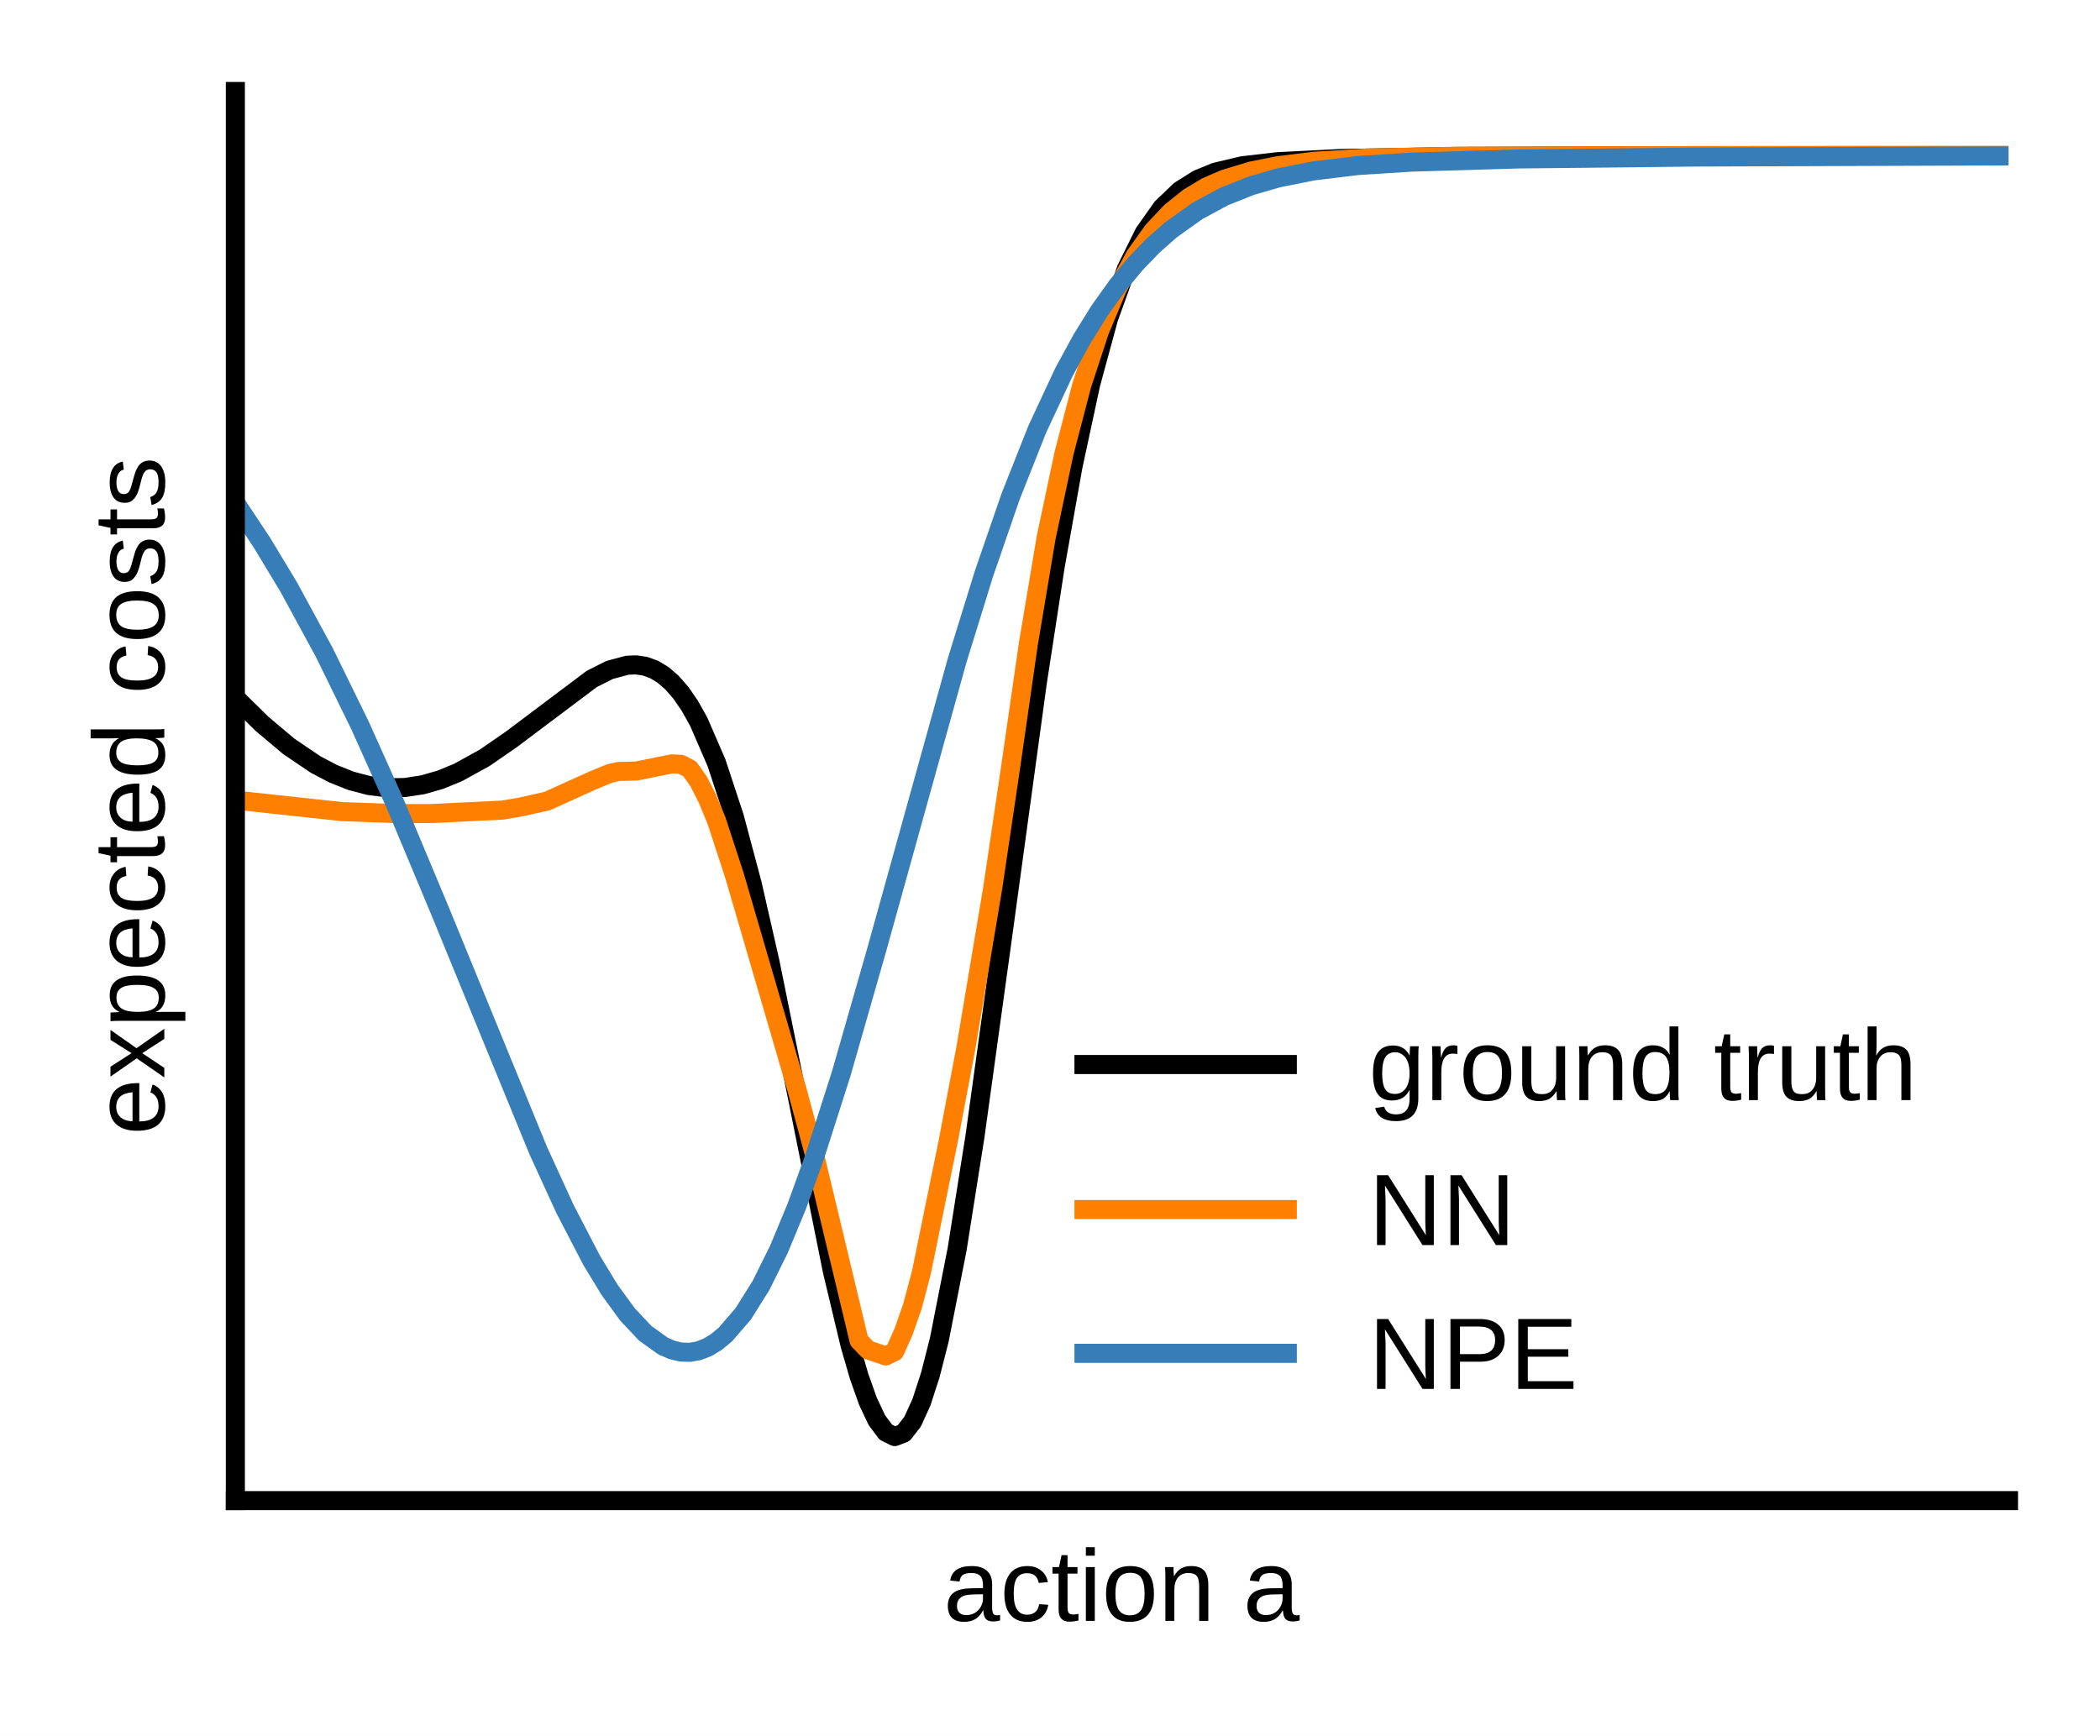
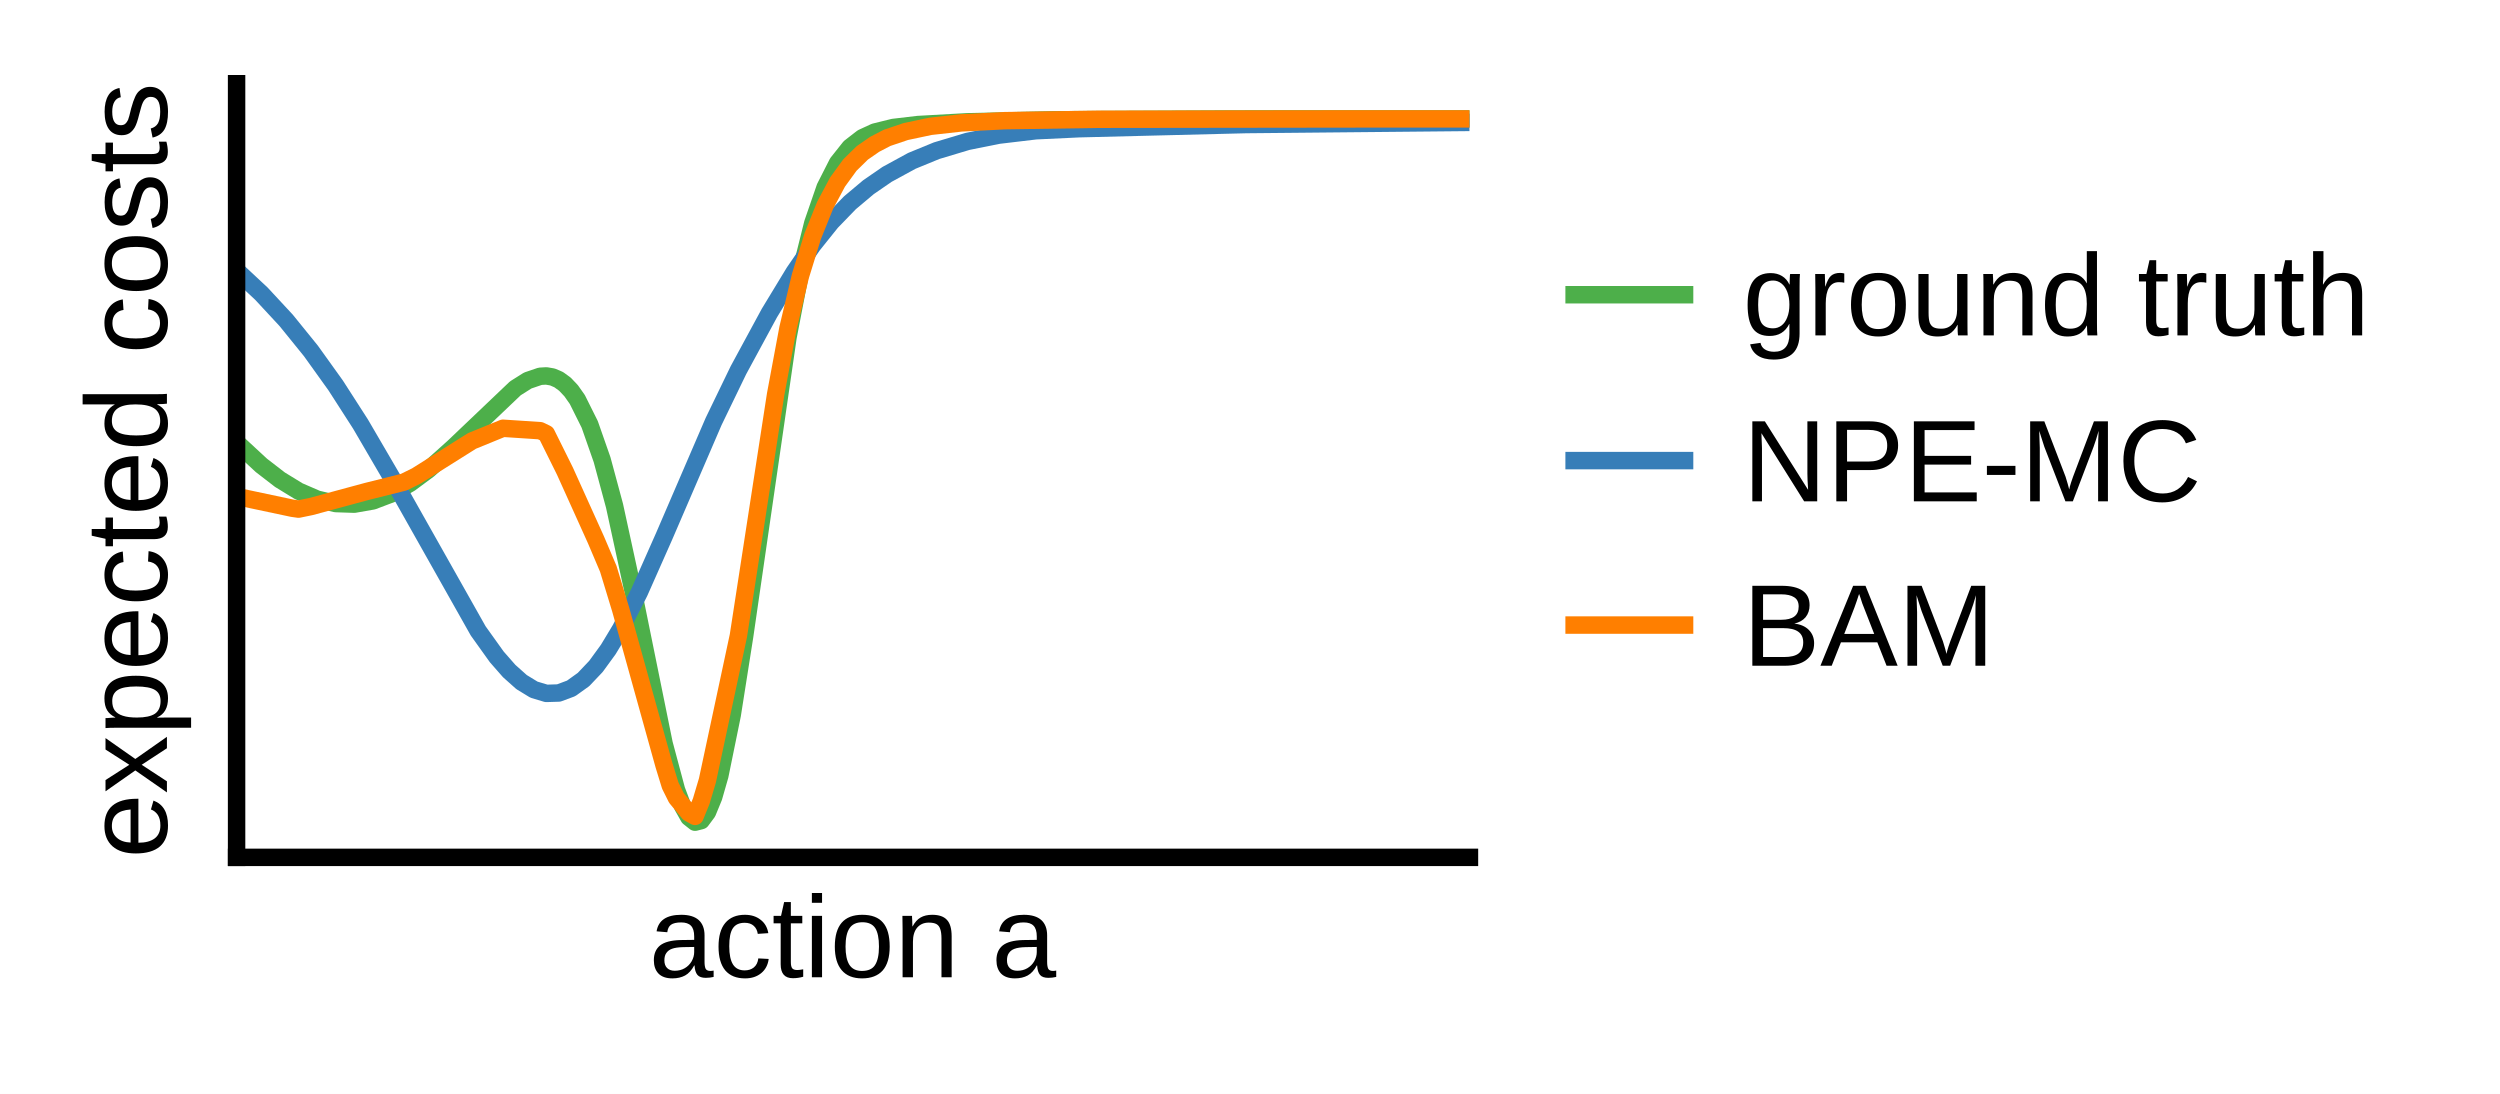
- <svg xmlns="http://www.w3.org/2000/svg" width="165.216pt" height="136.596pt" viewBox="0 0 165.216 136.596" version="1.1">
+ <svg xmlns="http://www.w3.org/2000/svg" width="214.986pt" height="94.073pt" viewBox="0 0 214.986 94.073" version="1.1">
  <defs>
    <style type="text/css">*{stroke-linejoin: round; stroke-linecap: butt}</style>
  </defs>
  <g id="figure_1">
    <g id="patch_1">
-       <path d="M -0 136.596  L 165.216 136.596  L 165.216 0  L -0 0  z " style="fill: #ffffff" />
+       <path d="M 0 94.073  L 214.986 94.073  L 214.986 0  L 0 0  z " style="fill: #ffffff" />
    </g>
    <g id="axes_1">
      <g id="patch_2">
-         <path d="M 18.516 118.08  L 158.016 118.08  L 158.016 7.2  L 18.516 7.2  z " style="fill: #ffffff" />
+         <path d="M 20.345 73.728  L 126.365 73.728  L 126.365 7.2  L 20.345 7.2  z " style="fill: #ffffff" />
      </g>
      <g id="matplotlib.axis_1">
        <g id="text_1">
-           <g transform="translate(74.22625 127.8063)">
+           <g transform="translate(55.80531 84.88581)">
            <text>
-               <tspan style="font: 8px 'Arial'" x="0 4.449 8.449 10.672 12.449 16.898 21.348 23.57" y="-0.266">action a</tspan>
+               <tspan style="font: 10px 'Arial'" x="0 5.562 10.562 13.34 15.562 21.123 26.685 29.463" y="-0.844">action a</tspan>
            </text>
          </g>
        </g>
      </g>
      <g id="matplotlib.axis_2">
        <g id="text_2">
-           <text style="font: 8px 'Arial', sans-serif, serif; text-anchor: middle" x="12.926" y="62.64" transform="rotate(-90 12.92625 62.64)">expected costs</text>
+           <text style="font: 10px 'Arial', sans-serif, serif; text-anchor: middle" x="14.358" y="40.464" transform="rotate(-90 14.35781 40.464)">expected costs</text>
        </g>
      </g>
      <g id="line2d_1">
-         <path d="M 18.516 54.889  L 20.619 56.96  L 22.722 58.731  L 24.825 60.154  L 26.227 60.891  L 27.629 61.446  L 29.031 61.813  L 30.433 61.988  L 31.835 61.968  L 33.237 61.757  L 34.639 61.358  L 36.041 60.783  L 38.144 59.62  L 40.247 58.166  L 46.556 53.425  L 47.958 52.717  L 49.36 52.342  L 50.061 52.318  L 50.762 52.425  L 51.463 52.681  L 52.164 53.103  L 52.865 53.708  L 53.567 54.513  L 54.268 55.534  L 54.969 56.785  L 56.371 60.022  L 57.773 64.277  L 59.175 69.535  L 60.577 75.684  L 62.68 86.064  L 65.484 100.01  L 66.886 105.877  L 67.587 108.291  L 68.288 110.269  L 68.989 111.753  L 69.69 112.69  L 70.391 113.04  L 71.092 112.773  L 71.793 111.874  L 72.494 110.339  L 73.195 108.182  L 73.896 105.43  L 75.298 98.313  L 76.7 89.453  L 78.803 74.231  L 81.607 53.725  L 83.009 44.611  L 84.411 36.725  L 85.813 30.21  L 87.215 25.062  L 88.617 21.164  L 90.019 18.328  L 91.421 16.343  L 92.823 14.999  L 94.225 14.114  L 95.627 13.543  L 97.73 13.045  L 100.534 12.72  L 105.441 12.475  L 114.554 12.307  L 133.481 12.244  L 158.016 12.24  L 158.016 12.24  " clip-path="url(#p1cc661d327)" style="fill: none; stroke: #000000; stroke-width: 1.5; stroke-linecap: square" />
+         <path d="M 20.345 38.045  L 22.476 40.018  L 24.075 41.252  L 25.673 42.231  L 27.271 42.924  L 28.87 43.303  L 30.468 43.356  L 32.066 43.075  L 33.664 42.47  L 35.263 41.559  L 36.861 40.376  L 38.992 38.464  L 44.32 33.391  L 45.385 32.721  L 46.451 32.357  L 46.984 32.327  L 47.516 32.419  L 48.049 32.65  L 48.582 33.039  L 49.115 33.602  L 49.647 34.357  L 50.713 36.496  L 51.778 39.539  L 52.844 43.488  L 54.442 50.828  L 57.106 63.936  L 58.172 67.917  L 58.704 69.334  L 59.237 70.281  L 59.77 70.704  L 60.303 70.567  L 60.835 69.85  L 61.368 68.554  L 61.901 66.698  L 62.966 61.484  L 64.032 54.724  L 67.761 29.022  L 68.827 23.476  L 69.892 19.198  L 70.958 16.109  L 72.023 14.014  L 73.089 12.671  L 74.154 11.847  L 75.22 11.356  L 76.818 10.961  L 78.949 10.71  L 83.211 10.472  L 90.67 10.3  L 105.588 10.23  L 126.365 10.224  L 126.365 10.224  " clip-path="url(#p85eab698b1)" style="fill: none; stroke: #4daf4a; stroke-width: 1.5; stroke-linecap: square" />
      </g>
      <g id="line2d_2">
-         <path d="M 18.516 62.959  L 26.928 63.865  L 31.134 64.017  L 33.938 64.016  L 39.546 63.743  L 40.948 63.505  L 43.051 63.034  L 46.556 61.445  L 47.958 60.865  L 48.659 60.705  L 50.061 60.67  L 52.865 60.105  L 53.567 60.144  L 54.268 60.499  L 54.969 61.495  L 55.67 62.879  L 56.371 64.571  L 57.773 68.859  L 62.68 85.661  L 64.082 90.859  L 67.587 105.493  L 68.288 106.219  L 69.69 106.697  L 70.391 106.347  L 71.092 104.776  L 71.793 102.766  L 72.494 100.106  L 74.597 89.815  L 75.999 82.412  L 78.102 69.873  L 79.504 60.412  L 80.906 50.654  L 82.308 42.281  L 83.71 35.669  L 85.112 30.292  L 86.514 26.021  L 87.916 22.685  L 89.318 20.115  L 90.72 18.153  L 92.122 16.665  L 93.524 15.544  L 94.926 14.702  L 96.328 14.097  L 98.431 13.459  L 100.534 13.04  L 103.338 12.695  L 107.544 12.435  L 114.554 12.294  L 132.079 12.243  L 158.016 12.24  L 158.016 12.24  " clip-path="url(#p1cc661d327)" style="fill: none; stroke: #ff7f00; stroke-width: 1.5; stroke-linecap: square" />
+         <path d="M 20.345 23.261  L 22.476 25.251  L 24.607 27.548  L 26.738 30.178  L 28.87 33.152  L 31.001 36.466  L 33.664 41.029  L 41.123 54.257  L 42.721 56.49  L 43.787 57.705  L 44.852 58.656  L 45.918 59.307  L 46.984 59.627  L 48.049 59.594  L 49.115 59.197  L 50.18 58.433  L 51.246 57.31  L 52.311 55.847  L 53.377 54.077  L 54.975 50.936  L 57.106 46.13  L 61.368 36.242  L 63.499 31.837  L 66.163 26.92  L 68.294 23.409  L 69.892 21.083  L 71.491 19.088  L 73.089 17.438  L 74.687 16.094  L 76.286 14.993  L 78.417 13.831  L 80.548 12.957  L 83.211 12.158  L 85.875 11.624  L 89.072 11.244  L 92.801 11.068  L 107.186 10.71  L 126.365 10.526  L 126.365 10.526  " clip-path="url(#p85eab698b1)" style="fill: none; stroke: #377eb8; stroke-width: 1.5; stroke-linecap: square" />
      </g>
      <g id="line2d_3">
-         <path d="M 18.516 39.545  L 20.619 42.716  L 22.722 46.205  L 25.526 51.364  L 28.33 57.093  L 31.134 63.343  L 34.639 71.727  L 42.35 90.546  L 44.453 95.137  L 46.556 99.187  L 47.958 101.493  L 49.36 103.42  L 50.762 104.911  L 52.164 105.916  L 52.865 106.222  L 53.567 106.388  L 54.268 106.412  L 54.969 106.288  L 55.67 106.014  L 56.371 105.587  L 57.072 105.006  L 58.474 103.379  L 59.876 101.14  L 61.278 98.312  L 62.68 94.933  L 64.082 91.06  L 66.185 84.475  L 68.989 74.684  L 75.298 51.975  L 77.401 45.175  L 79.504 39.079  L 81.607 33.771  L 83.71 29.266  L 85.112 26.69  L 86.514 24.433  L 87.916 22.47  L 89.318 20.775  L 90.72 19.32  L 92.122 18.083  L 94.225 16.585  L 96.328 15.454  L 98.431 14.618  L 100.534 14.008  L 103.338 13.447  L 106.843 13.023  L 111.049 12.757  L 119.461 12.507  L 133.481 12.356  L 158.016 12.268  L 158.016 12.268  " clip-path="url(#p1cc661d327)" style="fill: none; stroke: #377eb8; stroke-width: 1.5; stroke-linecap: square" />
+         <path d="M 20.345 42.689  L 25.14 43.706  L 25.673 43.781  L 26.738 43.561  L 31.533 42.263  L 34.73 41.462  L 35.795 40.936  L 40.59 37.917  L 43.254 36.828  L 46.451 37.037  L 46.984 37.294  L 48.582 40.515  L 51.246 46.415  L 52.311 48.921  L 53.377 52.419  L 57.106 65.822  L 57.639 67.554  L 58.172 68.623  L 59.237 69.908  L 59.77 70.204  L 60.303 68.898  L 60.835 67.112  L 63.499 54.661  L 66.696 33.931  L 67.761 28.229  L 68.827 23.746  L 69.892 20.299  L 70.958 17.653  L 72.023 15.655  L 73.089 14.19  L 74.154 13.146  L 75.22 12.408  L 76.286 11.854  L 77.884 11.314  L 80.015 10.863  L 82.679 10.567  L 86.408 10.377  L 94.399 10.256  L 117.841 10.224  L 126.365 10.224  L 126.365 10.224  " clip-path="url(#p85eab698b1)" style="fill: none; stroke: #ff7f00; stroke-width: 1.5; stroke-linecap: square" />
      </g>
      <g id="patch_3">
-         <path d="M 18.516 118.08  L 18.516 7.2  " style="fill: none; stroke: #000000; stroke-width: 1.5; stroke-linejoin: miter; stroke-linecap: square" />
+         <path d="M 20.345 73.728  L 20.345 7.2  " style="fill: none; stroke: #000000; stroke-width: 1.5; stroke-linejoin: miter; stroke-linecap: square" />
      </g>
      <g id="patch_4">
-         <path d="M 18.516 118.08  L 158.016 118.08  " style="fill: none; stroke: #000000; stroke-width: 1.5; stroke-linejoin: miter; stroke-linecap: square" />
+         <path d="M 20.345 73.728  L 126.365 73.728  " style="fill: none; stroke: #000000; stroke-width: 1.5; stroke-linejoin: miter; stroke-linecap: square" />
      </g>
      <g id="legend_1">
        <g id="line2d_4">
-           <path d="M 85.28 83.764  L 93.28 83.764  L 101.28 83.764  " style="fill: none; stroke: #000000; stroke-width: 1.5; stroke-linecap: square" />
+           <path d="M 135.365 25.345  L 140.115 25.345  L 144.865 25.345  " style="fill: none; stroke: #4daf4a; stroke-width: 1.5; stroke-linecap: square" />
        </g>
        <g id="text_3">
-           <text style="font: 8px 'Arial', sans-serif, serif; text-anchor: start" x="107.68" y="86.564" transform="rotate(-0 107.68 86.56375)">ground truth</text>
+           <text style="font: 10px 'Arial', sans-serif, serif; text-anchor: start" x="149.865" y="28.845" transform="rotate(-0 149.8653 28.84525)">ground truth</text>
        </g>
        <g id="line2d_5">
-           <path d="M 85.28 95.174  L 93.28 95.174  L 101.28 95.174  " style="fill: none; stroke: #ff7f00; stroke-width: 1.5; stroke-linecap: square" />
+           <path d="M 135.365 39.608  L 140.115 39.608  L 144.865 39.608  " style="fill: none; stroke: #377eb8; stroke-width: 1.5; stroke-linecap: square" />
        </g>
        <g id="text_4">
-           <text style="font: 8px 'Arial', sans-serif, serif; text-anchor: start" x="107.68" y="97.974" transform="rotate(-0 107.68 97.97375)">NN</text>
+           <text style="font: 10px 'Arial', sans-serif, serif; text-anchor: start" x="149.865" y="43.108" transform="rotate(-0 149.8653 43.10775)">NPE-MC</text>
        </g>
        <g id="line2d_6">
-           <path d="M 85.28 106.49  L 93.28 106.49  L 101.28 106.49  " style="fill: none; stroke: #377eb8; stroke-width: 1.5; stroke-linecap: square" />
+           <path d="M 135.365 53.753  L 140.115 53.753  L 144.865 53.753  " style="fill: none; stroke: #ff7f00; stroke-width: 1.5; stroke-linecap: square" />
        </g>
        <g id="text_5">
-           <text style="font: 8px 'Arial', sans-serif, serif; text-anchor: start" x="107.68" y="109.29" transform="rotate(-0 107.68 109.29)">NPE</text>
+           <text style="font: 10px 'Arial', sans-serif, serif; text-anchor: start" x="149.865" y="57.253" transform="rotate(-0 149.8653 57.25306)">BAM</text>
        </g>
      </g>
    </g>
  </g>
  <defs>
-     <clipPath id="p1cc661d327">
-       <rect x="18.516" y="7.2" width="139.5" height="110.88" />
+     <clipPath id="p85eab698b1">
+       <rect x="20.345" y="7.2" width="106.02" height="66.528" />
    </clipPath>
  </defs>
</svg>
